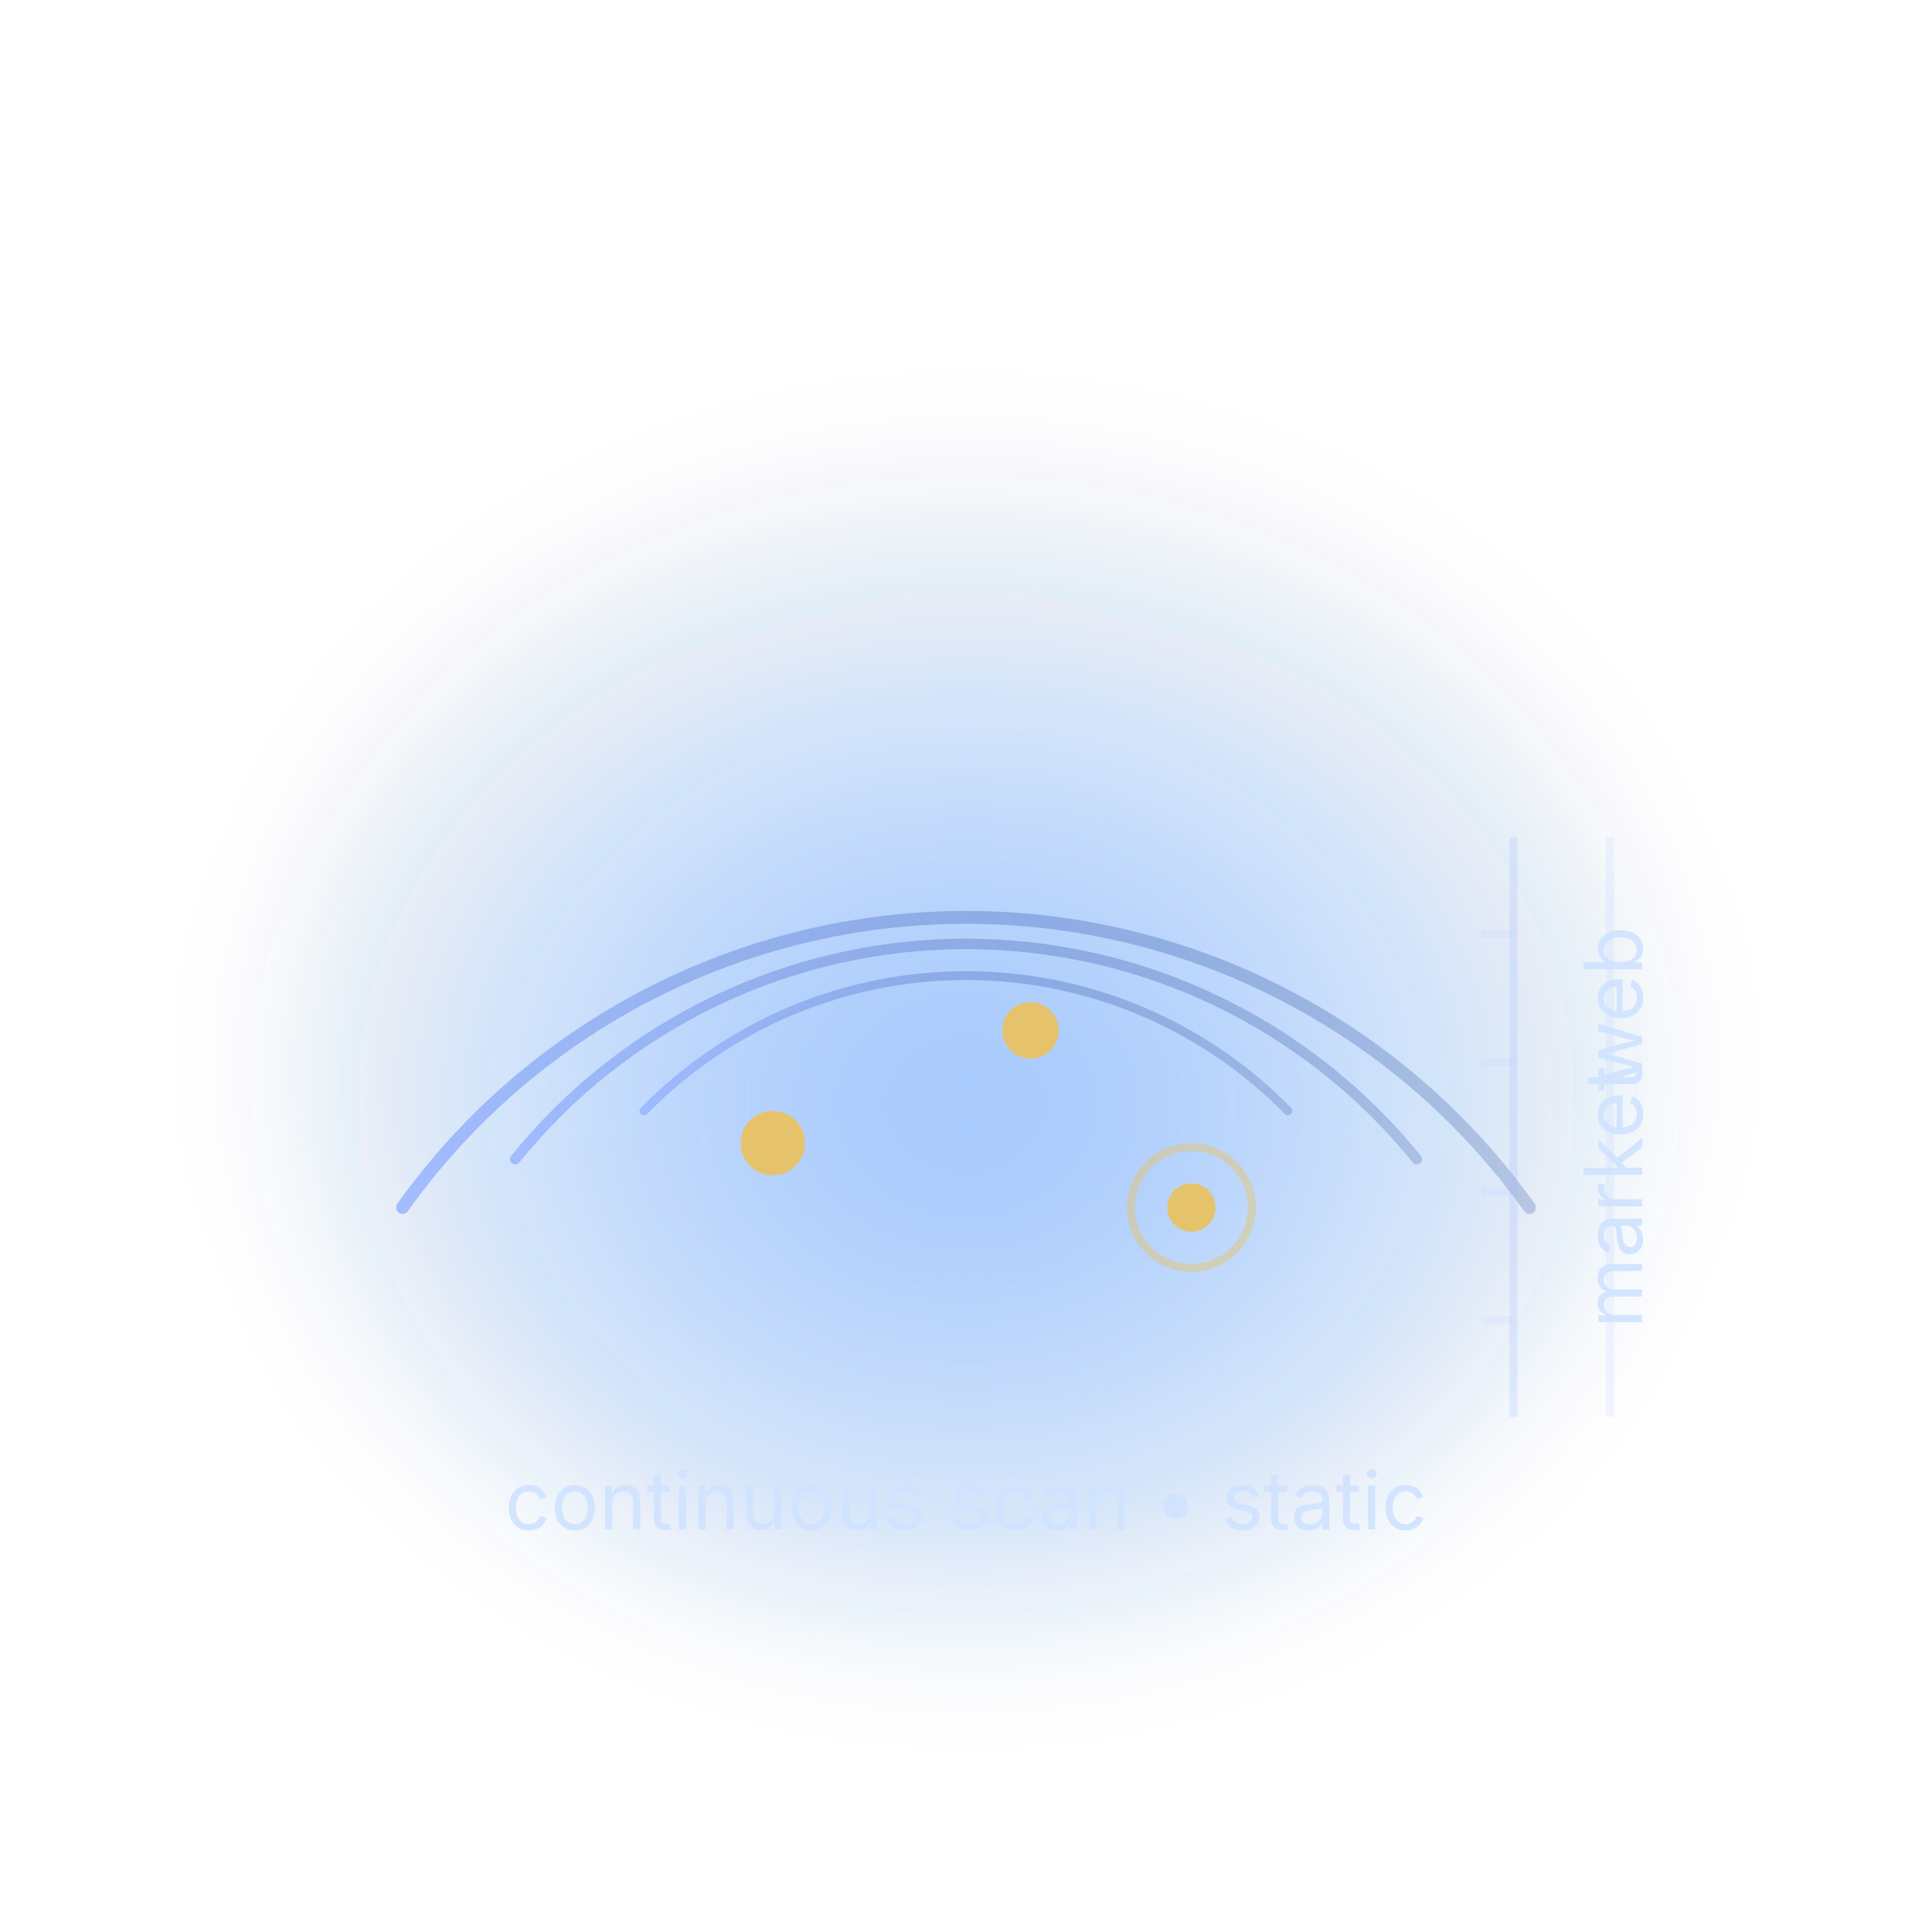
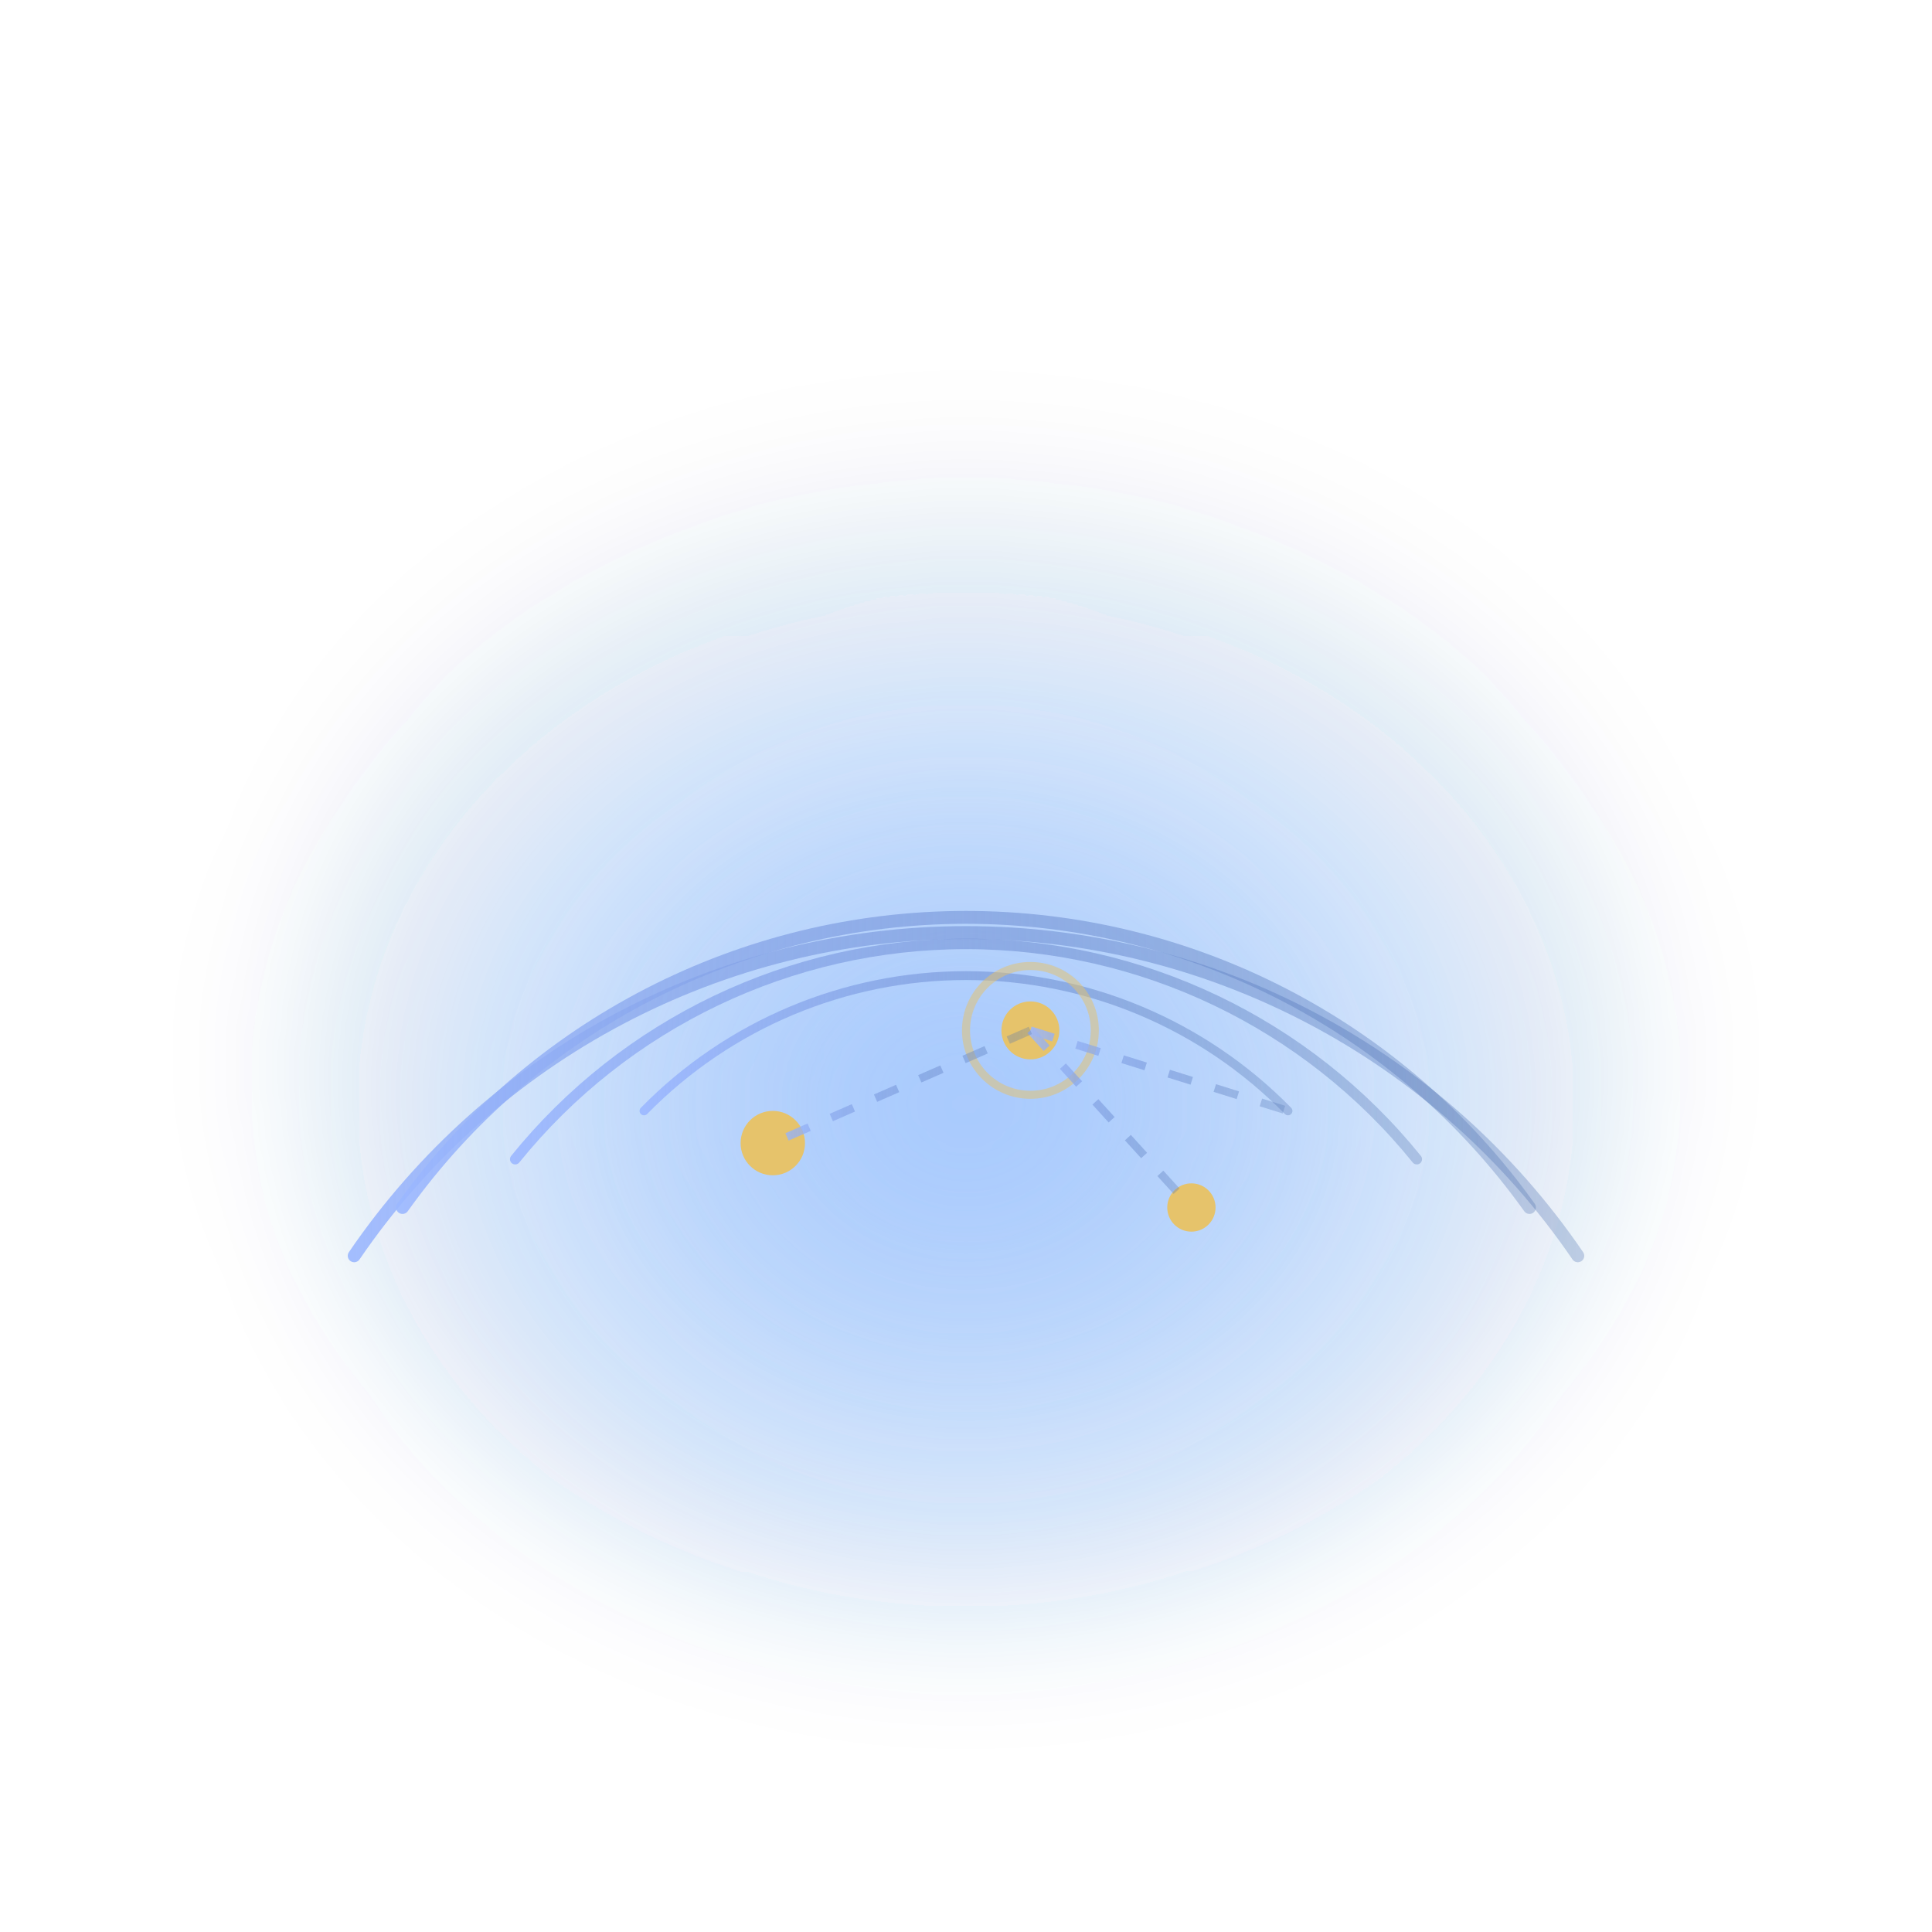
<svg xmlns="http://www.w3.org/2000/svg" width="240" height="240" viewBox="0 0 240 240">
  <defs>
    <radialGradient id="cg" cx="50%" cy="55%" r="58%">
      <stop offset="0" stop-color="#6FA6FF" stop-opacity=".62" />
      <stop offset=".6" stop-color="#2A7FF0" stop-opacity=".20" />
      <stop offset="1" stop-color="#1B2A44" stop-opacity="0" />
    </radialGradient>
    <linearGradient id="rail" x1="0" y1="0" x2="1" y2="0">
      <stop offset="0" stop-color="#9BB7FF" stop-opacity=".9" />
      <stop offset="1" stop-color="#4C6FAE" stop-opacity=".3" />
    </linearGradient>
+     <linearGradient id="mesh" x1="0" y1="0" x2="1" y2="1">
+       <stop offset="0" stop-color="#9BB7FF" stop-opacity=".18" />
+       <stop offset="1" stop-color="#4C6FAE" stop-opacity=".08" />
+     </linearGradient>
    <filter id="blur" x="-50%" y="-50%" width="200%" height="200%">
      <feGaussianBlur stdDeviation="8" />
    </filter>
  </defs>
  <ellipse cx="120" cy="130" rx="84" ry="72" fill="url(#cg)" filter="url(#blur)" />
+   <g stroke="url(#mesh)" stroke-width="1" opacity=".5">
+     <path d="M60,120 H180" />
+     <path d="M60,136 H180" />
+     <path d="M60,152 H180" />
+     <path d="M100,100 V172" />
+     <path d="M140,100 V172" />
+   </g>
  <g fill="none" stroke="url(#rail)" stroke-linecap="round">
+     <path d="M44,156 A92,92 0 0 1 196,156" stroke-width="1.6" />
    <path d="M50,150 A86,86 0 0 1 190,150" stroke-width="1.6" />
    <path d="M64,144 A72,72 0 0 1 176,144" stroke-width="1.3" />
    <path d="M80,138 A56,56 0 0 1 160,138" stroke-width="1.1" />
  </g>
-   <g stroke="rgba(155,183,255,.22)" stroke-width="1">
-     <line x1="188" y1="104" x2="188" y2="176" />
-     <line x1="200" y1="104" x2="200" y2="176" stroke-opacity=".6" />
-     <g stroke-opacity=".45">
-       <line x1="184" y1="116" x2="188" y2="116" />
-       <line x1="184" y1="132" x2="188" y2="132" />
-       <line x1="184" y1="148" x2="188" y2="148" />
-       <line x1="184" y1="164" x2="188" y2="164" />
-     </g>
-   </g>
-   <g font-family="Inter, system-ui" font-size="10" fill="#CFE2FF" opacity=".9">
-     <text x="204" y="135" transform="rotate(-90 204 135)">web</text>
-     <text x="204" y="165" transform="rotate(-90 204 165)">market</text>
-   </g>
  <g fill="#E6C36B">
    <circle cx="96" cy="142" r="4" />
    <circle cx="148" cy="150" r="3" />
-     <circle cx="128" cy="128" r="3.5" />
+     <circle cx="128" cy="128" r="3.6" />
  </g>
-   <g stroke="#E6C36B" stroke-opacity=".45" fill="none">
-     <circle cx="148" cy="150" r="7.5" />
+   <g stroke="#E6C36B" fill="none" stroke-opacity=".5">
+     <circle cx="128" cy="128" r="8" />
  </g>
-   <text x="120" y="190" text-anchor="middle" font-family="Inter, system-ui" font-size="10" fill="#CFE2FF" opacity=".9">
-     continuous scan • static
-   </text>
+   <g stroke="url(#rail)" stroke-width="1" stroke-dasharray="3 3" opacity=".9">
+     <path d="M128,128 L160,138" />
+     <path d="M128,128 L148,150" />
+     <path d="M128,128 L96,142" />
+   </g>
</svg>
